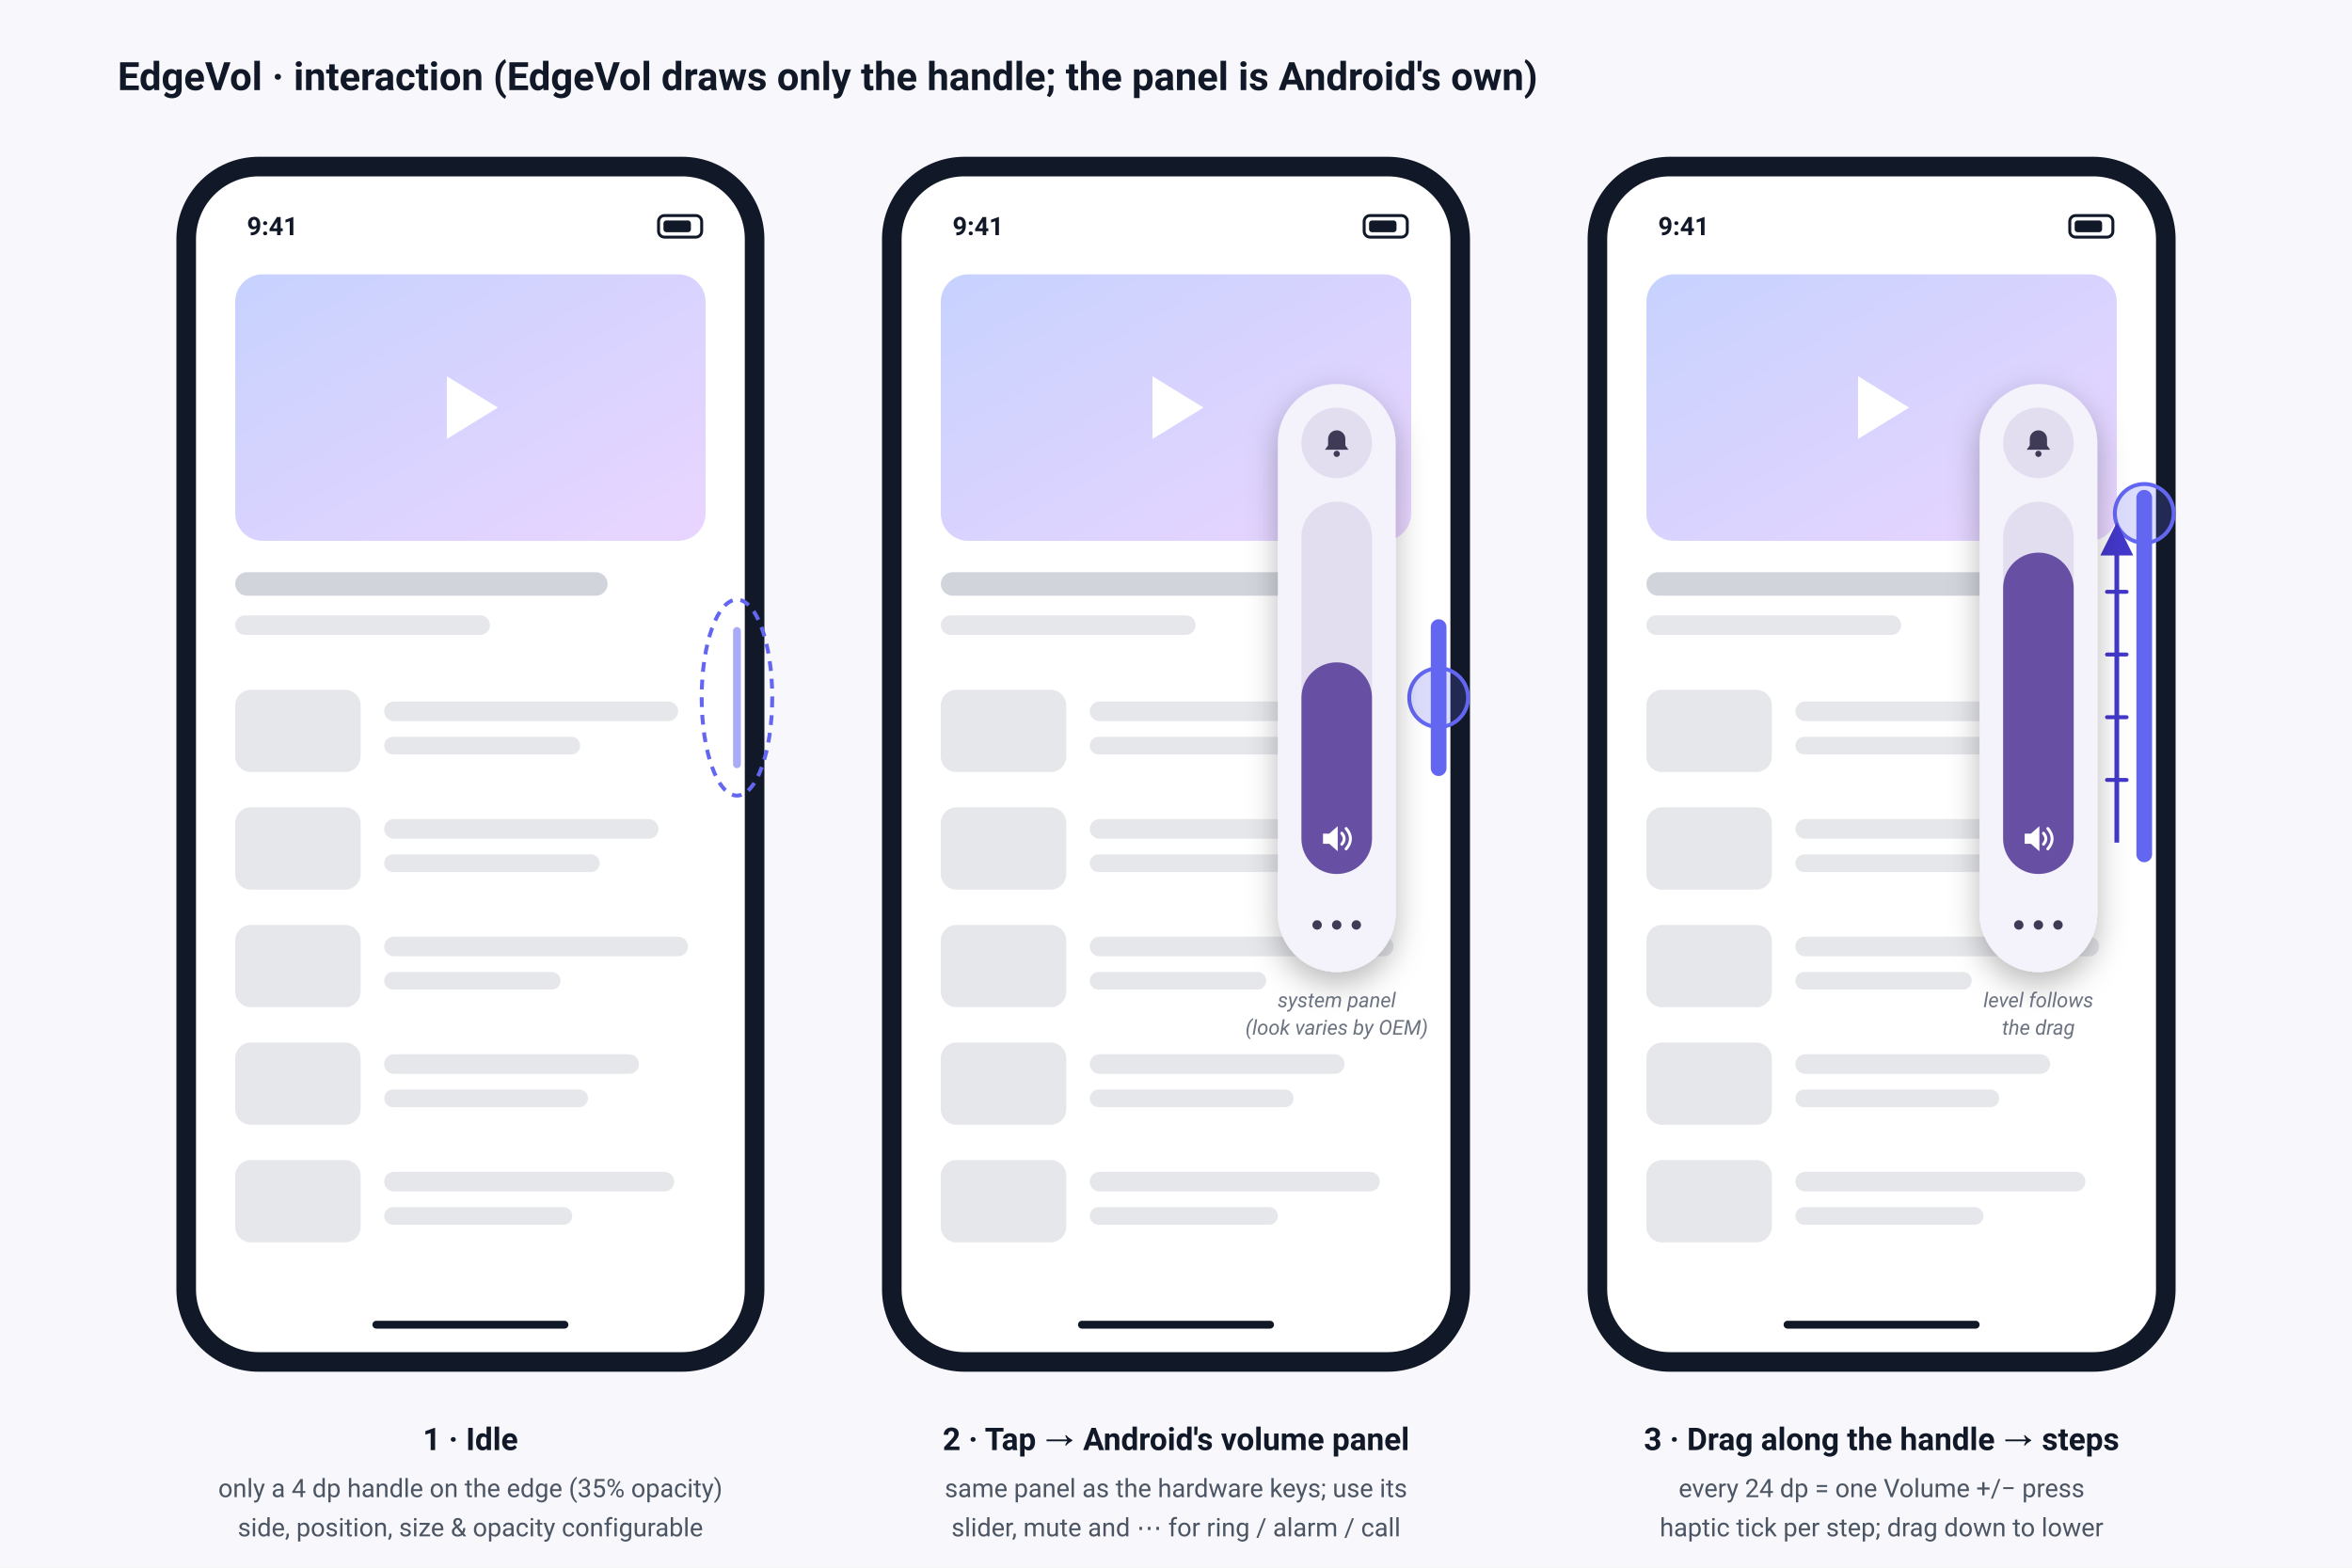
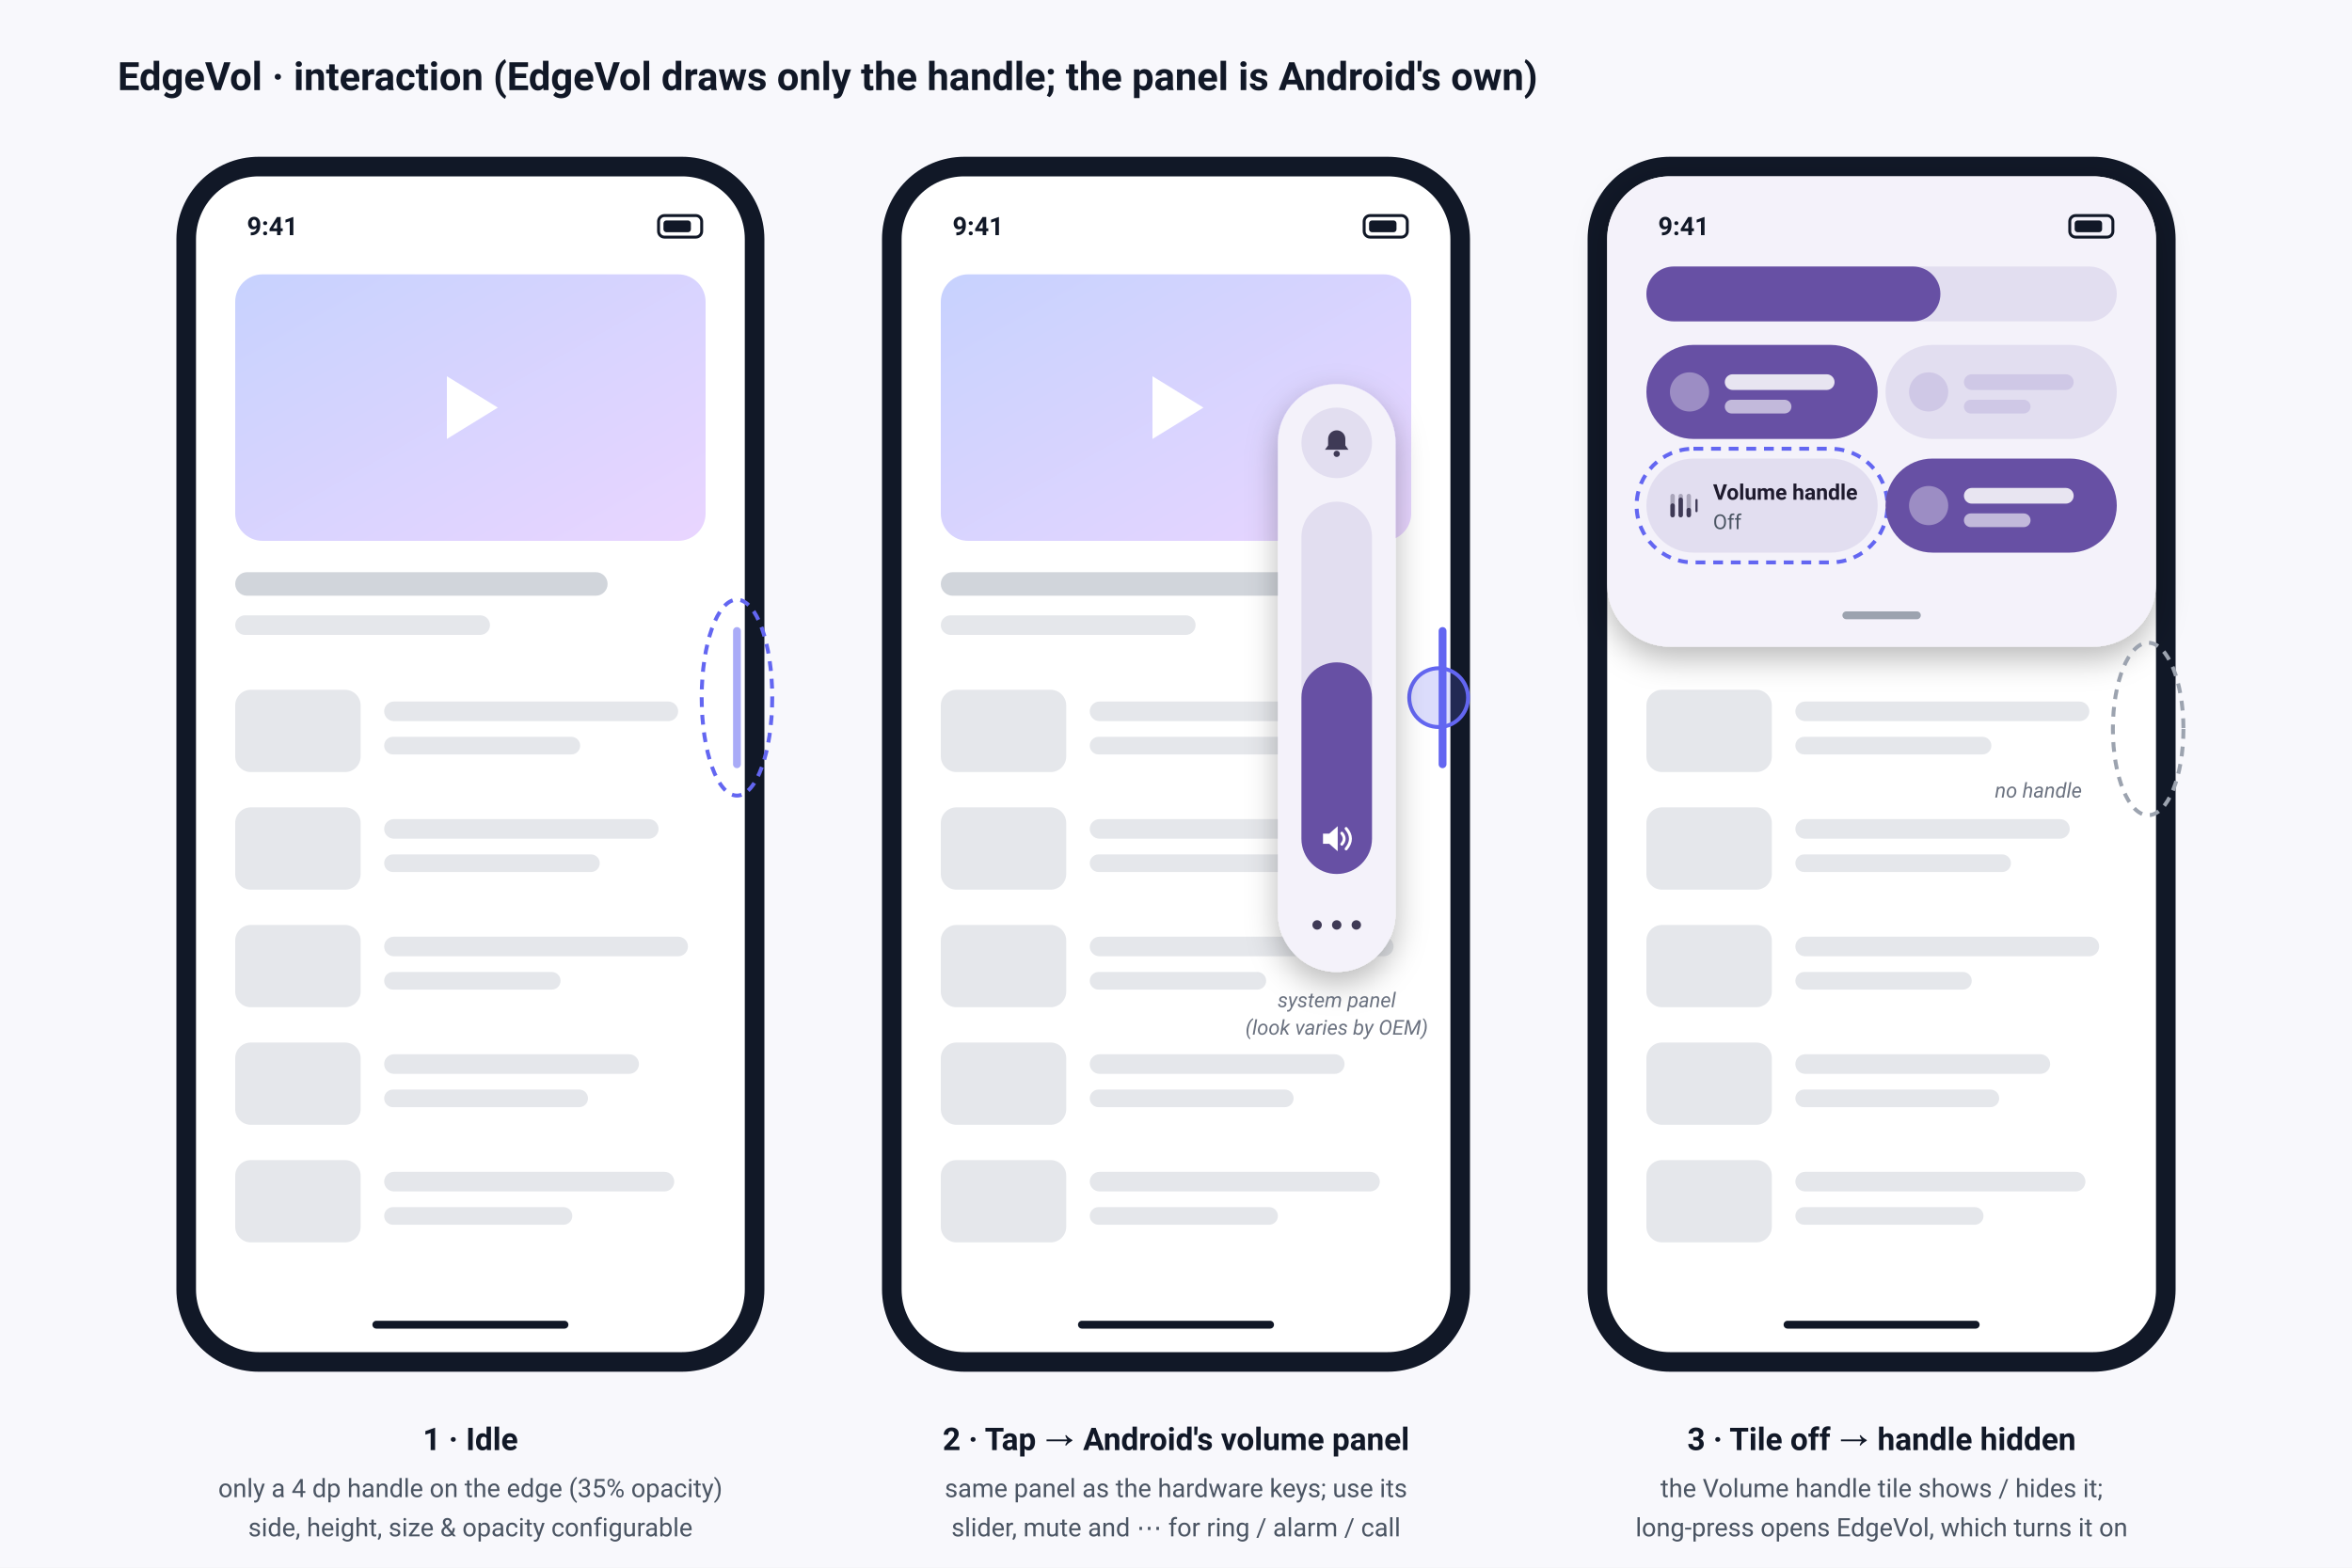
<svg xmlns="http://www.w3.org/2000/svg" xmlns:xlink="http://www.w3.org/1999/xlink" width="1200" height="800" viewBox="0 0 1200 800" role="img" aria-labelledby="t">
  <defs>
    <style>
      text { font-family: -apple-system, "Segoe UI", Roboto, Helvetica, Arial, sans-serif; fill: #111827; }
      .h { font-size: 20px; font-weight: 700; }
      .cap { font-size: 16px; font-weight: 700; }
      .sub { font-size: 13px; fill: #4B5563; }
      .ann { font-size: 12px; fill: #4338CA; font-weight: 600; }
      .tag { font-size: 10.5px; fill: #6B7280; font-style: italic; }
    </style>
    <filter id="sh" x="-40%" y="-20%" width="180%" height="150%">
      <feDropShadow dx="0" dy="6" stdDeviation="8" flood-color="#000" flood-opacity="0.28" />
    </filter>
    <linearGradient id="vid" x1="0" y1="0" x2="1" y2="1">
      <stop offset="0" stop-color="#C7D2FE" />
      <stop offset="1" stop-color="#E9D5FF" />
    </linearGradient>
-     <marker id="arr" viewBox="0 0 10 10" refX="8" refY="5" markerWidth="7" markerHeight="7" orient="auto-start-reverse">
-       <path d="M0,0 L10,5 L0,10 z" fill="#4338CA" />
-     </marker>
    <symbol id="speaker" viewBox="-8 -8 16 16" overflow="visible">
      <path d="M-7,-2.6 h3.2 l4.3,-3.8 v12.8 l-4.3,-3.8 h-3.2 z" />
      <path d="M2.6,-2.8 q2.4,2.8 0,5.6 M4.8,-5.2 q4.4,5.2 0,10.4" fill="none" stroke="currentColor" stroke-width="1.5" stroke-linecap="round" />
    </symbol>
    <symbol id="bell" viewBox="-8 -8 16 16" overflow="visible">
      <path d="M-6,3.5 h12 l-1.6,-2.2 v-3.3 a4.4,4.4 0 0 0 -8.8,0 v3.3 z" />
      <circle cx="0" cy="5.6" r="1.6" />
    </symbol>
    <symbol id="app" viewBox="0 0 280 600">
      <rect width="280" height="600" rx="32" fill="#FFFFFF" />
      <text x="26" y="30" style="font-size:13px;font-weight:600">9:41</text>
      <rect x="236" y="20" width="22" height="11" rx="3" fill="none" stroke="#111827" stroke-width="1.5" />
      <rect x="238.5" y="22.5" width="14" height="6" rx="1.5" fill="#111827" />
      <rect x="20" y="50" width="240" height="136" rx="14" fill="url(#vid)" />
      <path d="M128,102 l0,32 l26,-16 z" fill="#FFFFFF" />
      <rect x="20" y="202" width="190" height="12" rx="6" fill="#D1D5DB" />
      <rect x="20" y="224" width="130" height="10" rx="5" fill="#E5E7EB" />
      <g fill="#E5E7EB">
        <rect x="20" y="262" width="64" height="42" rx="8" />
        <rect x="96" y="268" width="150" height="10" rx="5" />
        <rect x="96" y="286" width="100" height="9" rx="4.5" />
        <rect x="20" y="322" width="64" height="42" rx="8" />
        <rect x="96" y="328" width="140" height="10" rx="5" />
        <rect x="96" y="346" width="110" height="9" rx="4.5" />
        <rect x="20" y="382" width="64" height="42" rx="8" />
        <rect x="96" y="388" width="155" height="10" rx="5" />
        <rect x="96" y="406" width="90" height="9" rx="4.5" />
        <rect x="20" y="442" width="64" height="42" rx="8" />
        <rect x="96" y="448" width="130" height="10" rx="5" />
        <rect x="96" y="466" width="104" height="9" rx="4.5" />
        <rect x="20" y="502" width="64" height="42" rx="8" />
        <rect x="96" y="508" width="148" height="10" rx="5" />
        <rect x="96" y="526" width="96" height="9" rx="4.5" />
      </g>
      <rect x="90" y="584" width="100" height="4" rx="2" fill="#111827" />
    </symbol>
  </defs>
  <rect width="1200" height="800" fill="#F8F8FC" />
  <text x="60" y="46" class="h">EdgeVol · interaction (EdgeVol draws only the handle; the panel is Android's own)</text>
  <rect x="90" y="80" width="300" height="620" rx="42" fill="#111827" />
  <use href="#app" xlink:href="#app" x="100" y="90" width="280" height="600" />
  <rect x="374" y="320" width="4" height="72" rx="2" fill="#6366F1" opacity="0.55" />
  <ellipse cx="376" cy="356" rx="18" ry="50" fill="none" stroke="#6366F1" stroke-width="2" stroke-dasharray="5 4" />
  <rect x="450" y="80" width="300" height="620" rx="42" fill="#111827" />
  <use href="#app" xlink:href="#app" x="460" y="90" width="280" height="600" />
-   <rect x="730" y="316" width="8" height="80" rx="4" fill="#6366F1" />
+   <rect x="734" y="320" width="4" height="72" rx="2" fill="#6366F1" />
  <circle cx="734" cy="356" r="15" fill="#6366F1" fill-opacity="0.22" stroke="#6366F1" stroke-width="2" />
  <g filter="url(#sh)">
    <rect x="652" y="196" width="60" height="300" rx="30" fill="#F4F2FA" />
  </g>
  <circle cx="682" cy="226" r="18" fill="#E2DEF0" />
  <use href="#bell" xlink:href="#bell" x="674" y="218" width="16" height="16" fill="#3F3A56" />
  <rect x="664" y="256" width="36" height="190" rx="18" fill="#E2DEF0" />
  <rect x="664" y="338" width="36" height="108" rx="18" fill="#6750A4" />
  <use href="#speaker" xlink:href="#speaker" x="674" y="420" width="16" height="16" fill="#FFFFFF" color="#FFFFFF" />
  <g fill="#3F3A56">
    <circle cx="672" cy="472" r="2.4" />
    <circle cx="682" cy="472" r="2.4" />
    <circle cx="692" cy="472" r="2.4" />
  </g>
  <text x="682" y="514" class="tag" text-anchor="middle">system panel</text>
  <text x="682" y="528" class="tag" text-anchor="middle">(look varies by OEM)</text>
  <rect x="810" y="80" width="300" height="620" rx="42" fill="#111827" />
  <use href="#app" xlink:href="#app" x="820" y="90" width="280" height="600" />
-   <rect x="1090" y="250" width="8" height="190" rx="4" fill="#6366F1" />
-   <circle cx="1094" cy="262" r="15" fill="#6366F1" fill-opacity="0.22" stroke="#6366F1" stroke-width="2" />
-   <path d="M1080,430 L1080,270" stroke="#4338CA" stroke-width="2.4" marker-end="url(#arr)" />
-   <g stroke="#4338CA" stroke-width="2" stroke-linecap="round">
-     <path d="M1075,398 h10" />
-     <path d="M1075,366 h10" />
-     <path d="M1075,334 h10" />
-     <path d="M1075,302 h10" />
+   <g filter="url(#sh)">
+     <rect x="820" y="90" width="280" height="240" rx="32" fill="#F4F2FA" />
  </g>
-   <g filter="url(#sh)">
-     <rect x="1010" y="196" width="60" height="300" rx="30" fill="#F4F2FA" />
+   <text x="846" y="120" style="font-size:13px;font-weight:600">9:41</text>
+   <rect x="1056" y="110" width="22" height="11" rx="3" fill="none" stroke="#111827" stroke-width="1.5" />
+   <rect x="1058.5" y="112.5" width="14" height="6" rx="1.5" fill="#111827" />
+   <rect x="840" y="136" width="240" height="28" rx="14" fill="#E2DEF0" />
+   <rect x="840" y="136" width="150" height="28" rx="14" fill="#6750A4" />
+   <rect x="840" y="176" width="118" height="48" rx="24" fill="#6750A4" />
+   <circle cx="862" cy="200" r="10" fill="#FFFFFF" fill-opacity="0.35" />
+   <rect x="880" y="191" width="56" height="8" rx="4" fill="#FFFFFF" fill-opacity="0.85" />
+   <rect x="880" y="204" width="34" height="7" rx="3.5" fill="#FFFFFF" fill-opacity="0.6" />
+   <rect x="962" y="176" width="118" height="48" rx="24" fill="#E2DEF0" />
+   <circle cx="984" cy="200" r="10" fill="#CFC8E6" />
+   <rect x="1002" y="191" width="56" height="8" rx="4" fill="#CFC8E6" />
+   <rect x="1002" y="204" width="34" height="7" rx="3.5" fill="#CFC8E6" />
+   <rect x="840" y="234" width="118" height="48" rx="24" fill="#E2DEF0" />
+   <g transform="translate(850,249) scale(0.75)" fill="#3F3A56">
+     <g opacity="0.35">
+       <rect x="3" y="4" width="3" height="16" rx="1.5" />
+       <rect x="8.5" y="4" width="3" height="16" rx="1.5" />
+       <rect x="14" y="4" width="3" height="16" rx="1.5" />
+     </g>
+     <rect x="3" y="10.5" width="3" height="9.5" rx="1.5" />
+     <rect x="8.5" y="6.5" width="3" height="13.5" rx="1.5" />
+     <rect x="14" y="13.5" width="3" height="6.5" rx="1.5" />
+     <rect x="20" y="7.5" width="1.5" height="9" rx="0.75" />
  </g>
-   <circle cx="1040" cy="226" r="18" fill="#E2DEF0" />
-   <use href="#bell" xlink:href="#bell" x="1032" y="218" width="16" height="16" fill="#3F3A56" />
-   <rect x="1022" y="256" width="36" height="190" rx="18" fill="#E2DEF0" />
-   <rect x="1022" y="282" width="36" height="164" rx="18" fill="#6750A4" />
-   <use href="#speaker" xlink:href="#speaker" x="1032" y="420" width="16" height="16" fill="#FFFFFF" color="#FFFFFF" />
-   <g fill="#3F3A56">
-     <circle cx="1030" cy="472" r="2.4" />
-     <circle cx="1040" cy="472" r="2.4" />
-     <circle cx="1050" cy="472" r="2.4" />
-   </g>
-   <text x="1040" y="514" class="tag" text-anchor="middle">level follows</text>
-   <text x="1040" y="528" class="tag" text-anchor="middle">the drag</text>
+   <text x="874" y="255" style="font-size:11px;font-weight:600;fill:#1F1B2E">Volume handle</text>
+   <text x="874" y="270" style="font-size:10.5px;fill:#4B5563">Off</text>
+   <rect x="835" y="229" width="128" height="58" rx="29" fill="none" stroke="#6366F1" stroke-width="2" stroke-dasharray="5 4" />
+   <rect x="962" y="234" width="118" height="48" rx="24" fill="#6750A4" />
+   <circle cx="984" cy="258" r="10" fill="#FFFFFF" fill-opacity="0.35" />
+   <rect x="1002" y="249" width="56" height="8" rx="4" fill="#FFFFFF" fill-opacity="0.85" />
+   <rect x="1002" y="262" width="34" height="7" rx="3.5" fill="#FFFFFF" fill-opacity="0.6" />
+   <rect x="940" y="312" width="40" height="4" rx="2" fill="#9CA3AF" />
+   <ellipse cx="1096" cy="372" rx="18" ry="44" fill="none" stroke="#9CA3AF" stroke-width="2" stroke-dasharray="5 4" />
+   <text x="1040" y="407" class="tag" text-anchor="middle">no handle</text>
  <text x="240" y="740" class="cap" text-anchor="middle">1 · Idle</text>
  <text x="240" y="764" class="sub" text-anchor="middle">only a 4 dp handle on the edge (35% opacity)</text>
-   <text x="240" y="784" class="sub" text-anchor="middle">side, position, size &amp; opacity configurable</text>
+   <text x="240" y="784" class="sub" text-anchor="middle">side, height, size &amp; opacity configurable</text>
  <text x="600" y="740" class="cap" text-anchor="middle">2 · Tap → Android's volume panel</text>
  <text x="600" y="764" class="sub" text-anchor="middle">same panel as the hardware keys; use its</text>
  <text x="600" y="784" class="sub" text-anchor="middle">slider, mute and ⋯ for ring / alarm / call</text>
-   <text x="960" y="740" class="cap" text-anchor="middle">3 · Drag along the handle → steps</text>
-   <text x="960" y="764" class="sub" text-anchor="middle">every 24 dp = one Volume +/− press</text>
-   <text x="960" y="784" class="sub" text-anchor="middle">haptic tick per step; drag down to lower</text>
+   <text x="960" y="740" class="cap" text-anchor="middle">3 · Tile off → handle hidden</text>
+   <text x="960" y="764" class="sub" text-anchor="middle">the Volume handle tile shows / hides it;</text>
+   <text x="960" y="784" class="sub" text-anchor="middle">long-press opens EdgeVol, which turns it on</text>
</svg>
